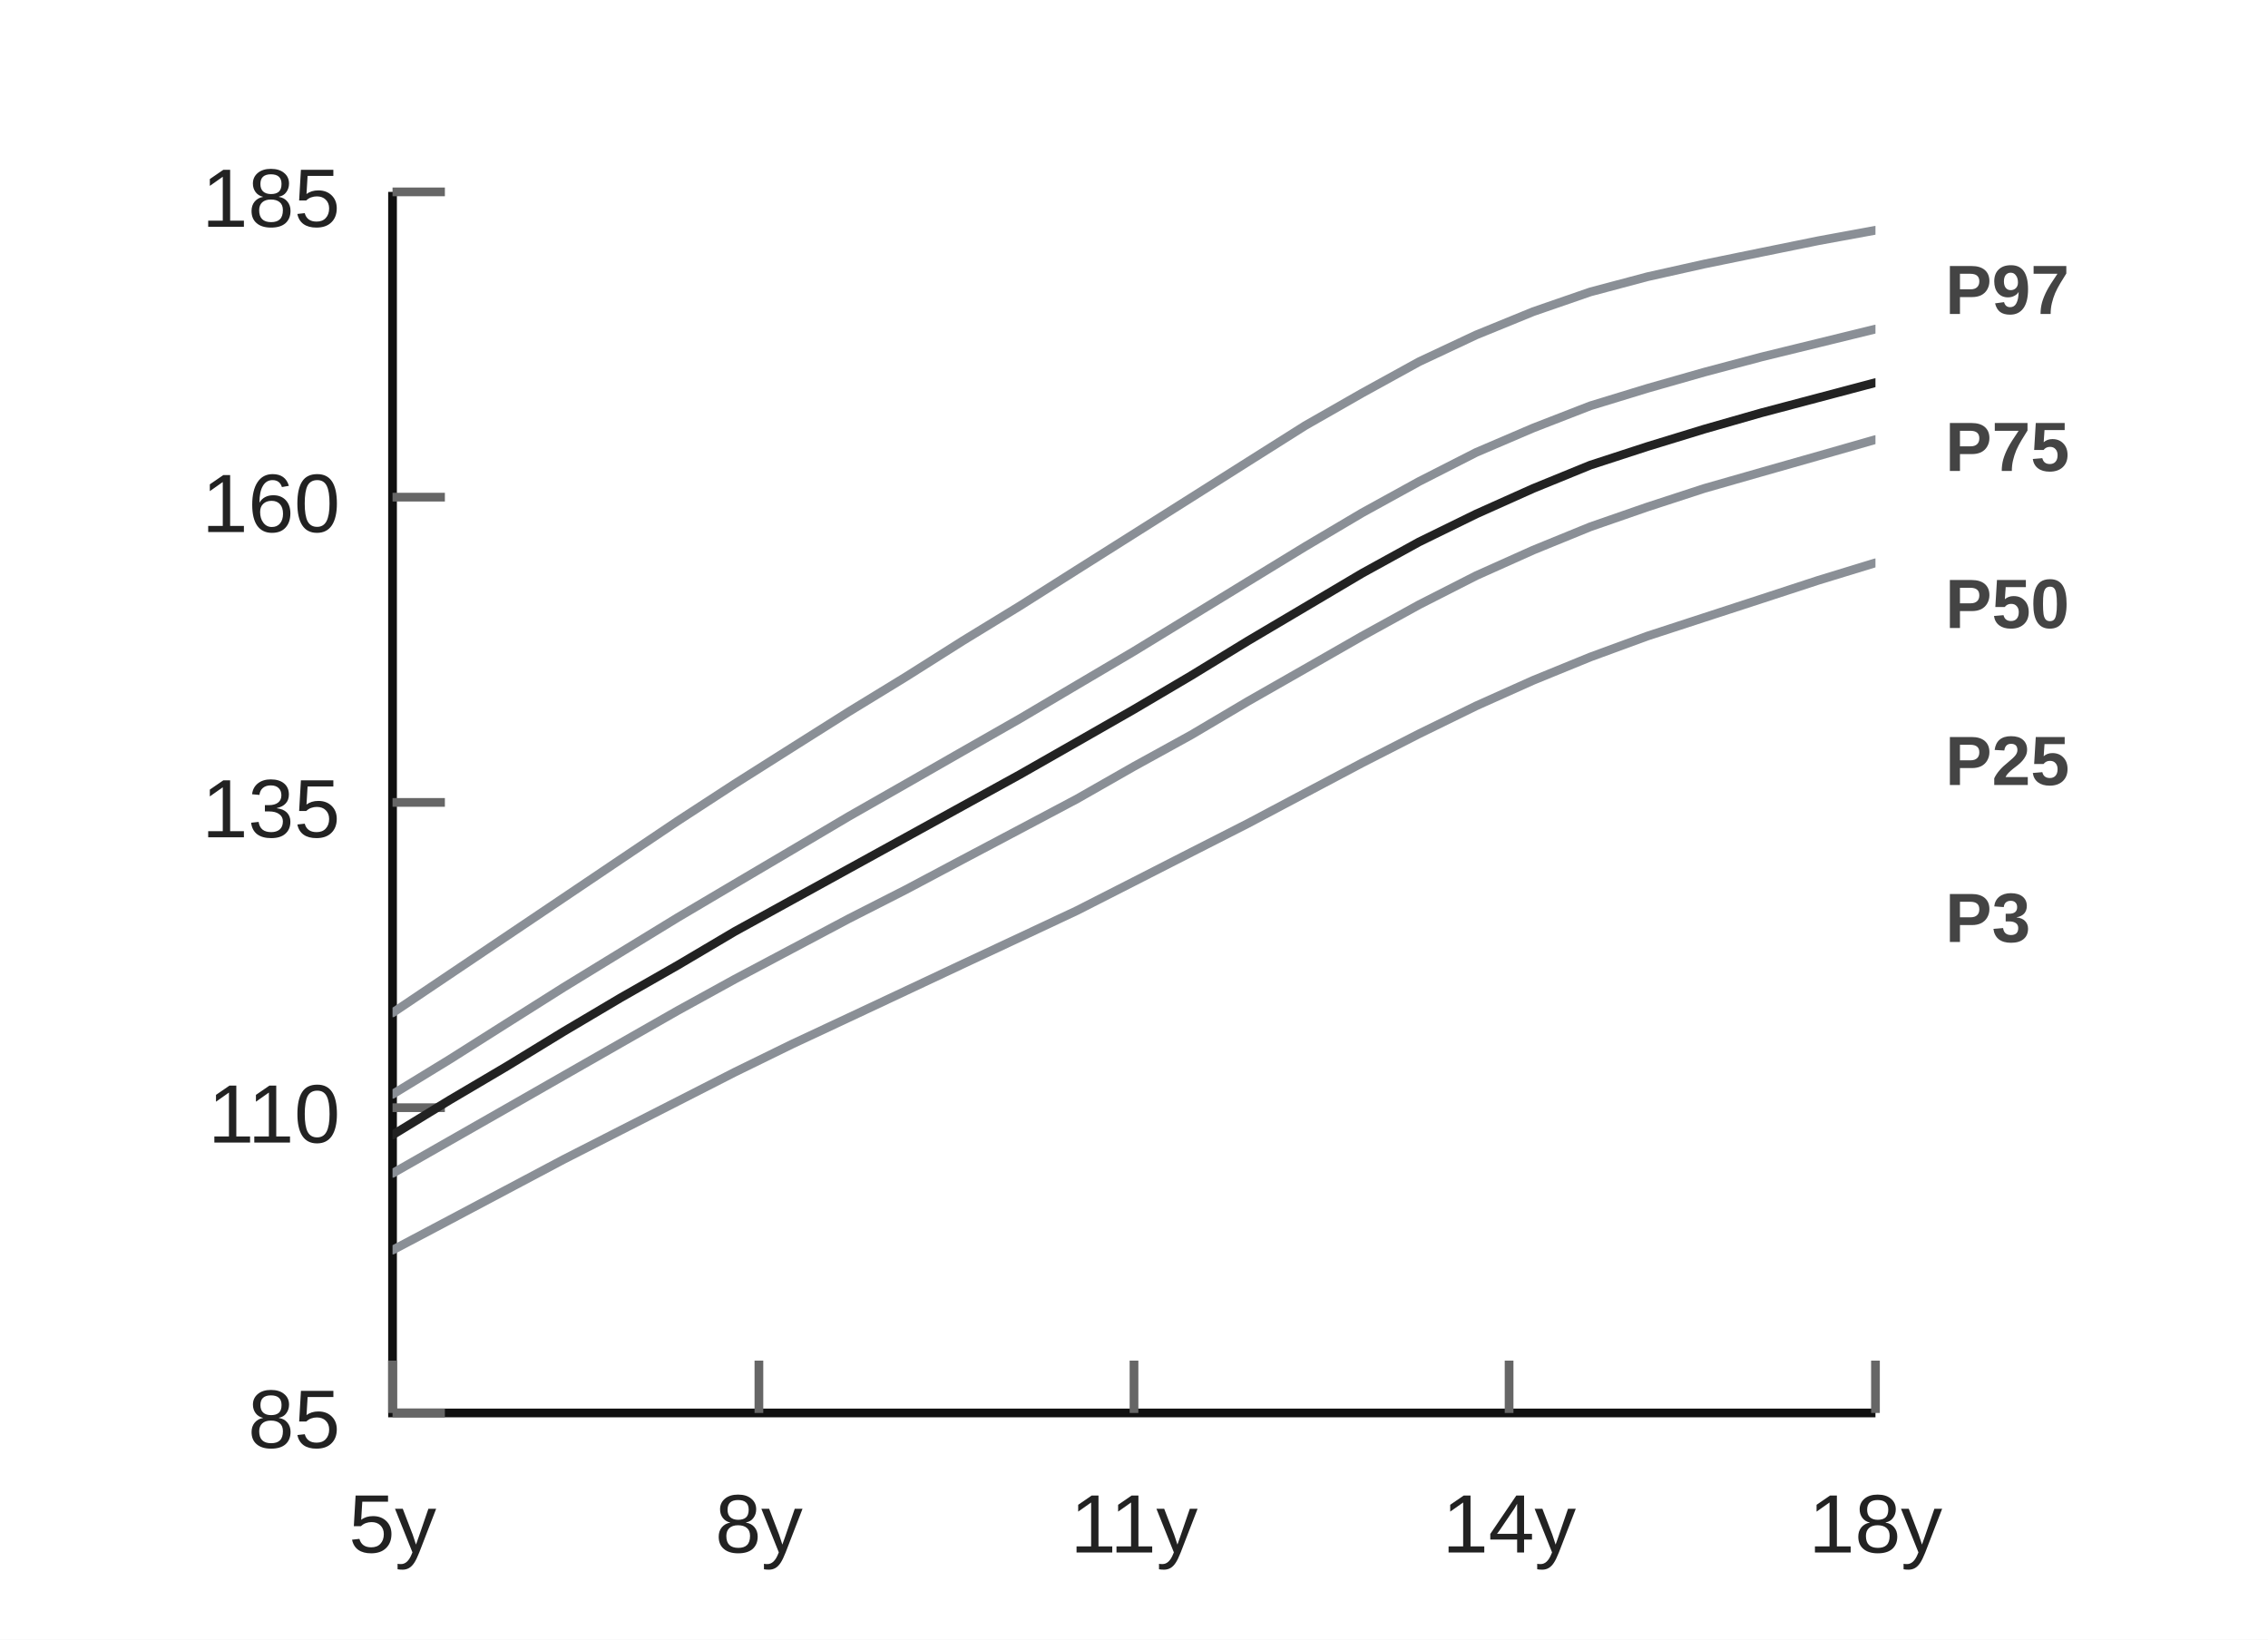
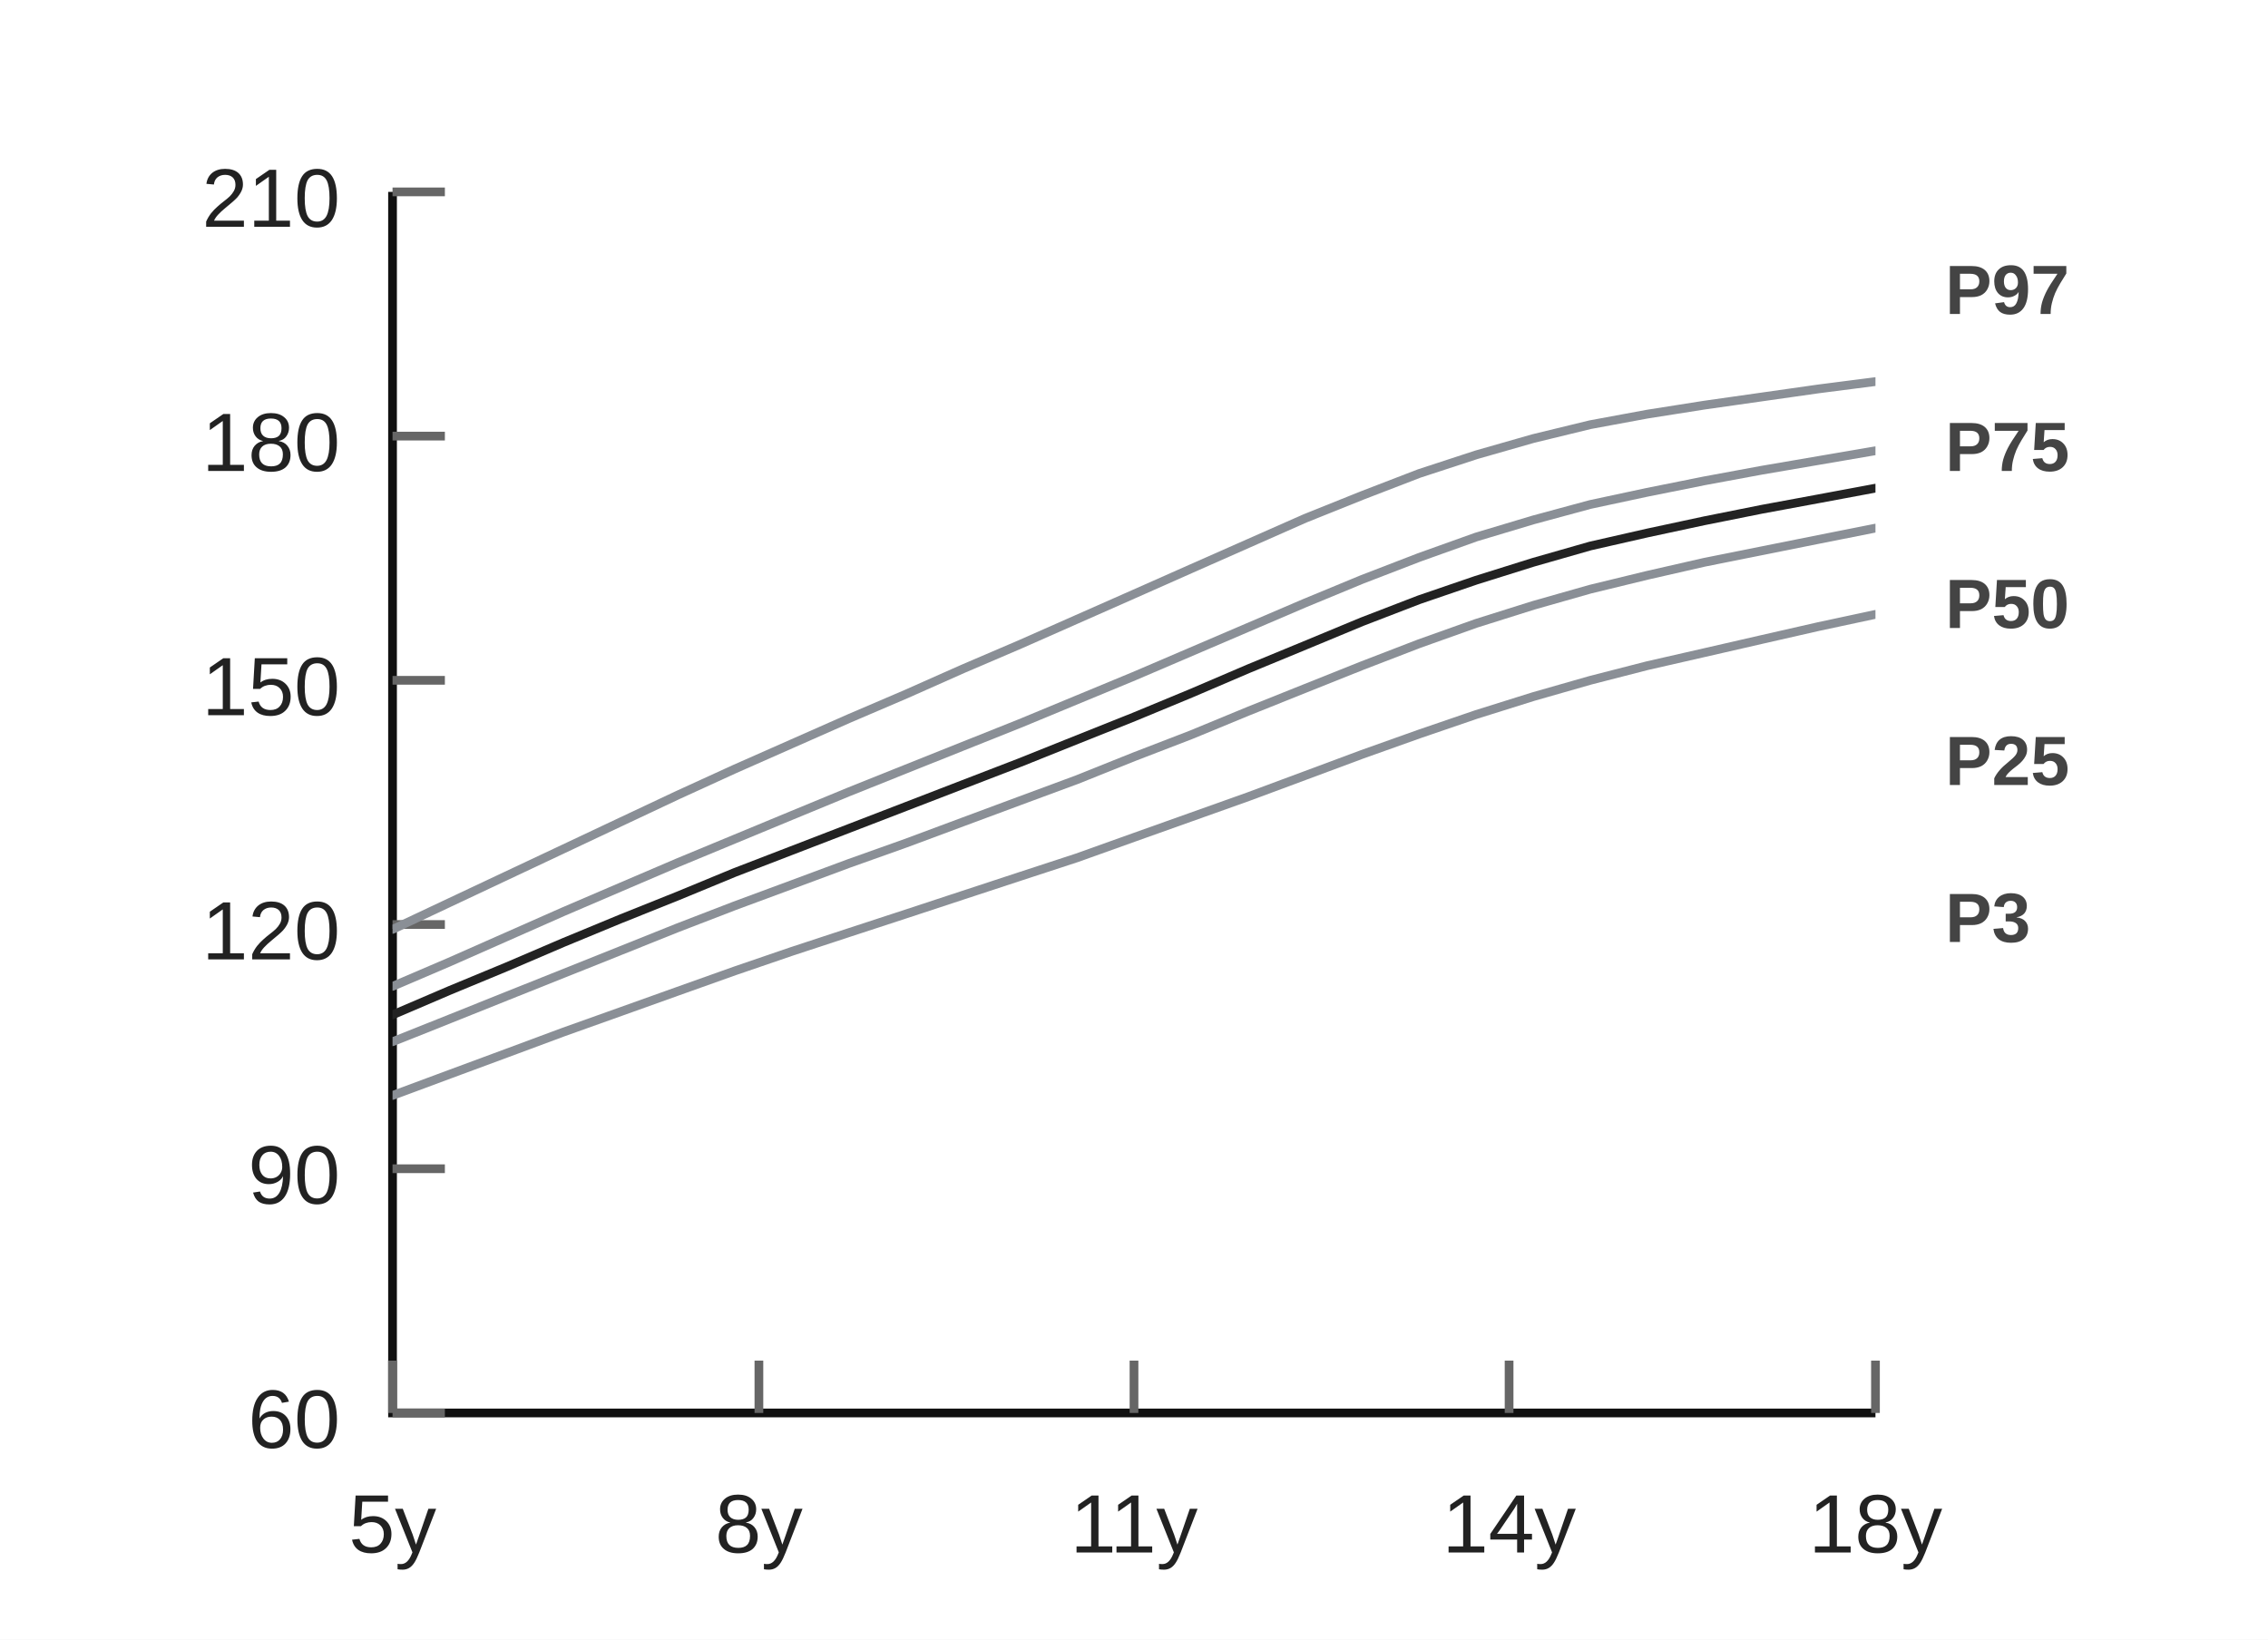
<svg xmlns="http://www.w3.org/2000/svg" viewBox="0 0 260 188" role="img" aria-label="IAP Boys Height 5-18 years">
  <style>
    .axis { stroke: #111; stroke-width: 1; fill: none; }
    .tick { stroke: #666; stroke-width: 1; }
    .label { fill: #222; font: 9.5px Arial, sans-serif; text-anchor: middle; }
    .ylabel { fill: #222; font: 9.5px Arial, sans-serif; text-anchor: end; }
    .curve { fill: none; stroke: #8a8f96; stroke-width: 1; stroke-linecap: round; }
    .median { fill: none; stroke: #222; stroke-width: 1; stroke-linecap: round; }
    .percentile { fill: #444; font: 700 8px Arial, sans-serif; }
  </style>
  <rect x="0" y="0" width="260" height="188" fill="#fff" />
  <defs>
    <clipPath id="clip-boys-height-5-18-minimal-svg-0">
      <rect x="45" y="22" width="170" height="140" />
    </clipPath>
  </defs>
  <path class="axis" d="M45 22 V162 H215" />
  <path class="tick" d="M45 162 V156" />
  <text class="label" x="45" y="178">5y</text>
  <path class="tick" d="M87 162 V156" />
  <text class="label" x="87" y="178">8y</text>
  <path class="tick" d="M130 162 V156" />
  <text class="label" x="130" y="178">11y</text>
  <path class="tick" d="M173 162 V156" />
  <text class="label" x="173" y="178">14y</text>
  <path class="tick" d="M215 162 V156" />
  <text class="label" x="215" y="178">18y</text>
  <path class="tick" d="M45 22 H51" />
-   <text class="ylabel" x="39" y="26">185</text>
-   <path class="tick" d="M45 57 H51" />
-   <text class="ylabel" x="39" y="61">160</text>
-   <path class="tick" d="M45 92 H51" />
-   <text class="ylabel" x="39" y="96">135</text>
-   <path class="tick" d="M45 127 H51" />
-   <text class="ylabel" x="39" y="131">110</text>
+   <text class="ylabel" x="39" y="26">210</text>
+   <path class="tick" d="M45 50 H51" />
+   <text class="ylabel" x="39" y="54">180</text>
+   <path class="tick" d="M45 78 H51" />
+   <text class="ylabel" x="39" y="82">150</text>
+   <path class="tick" d="M45 106 H51" />
+   <text class="ylabel" x="39" y="110">120</text>
+   <path class="tick" d="M45 134 H51" />
+   <text class="ylabel" x="39" y="138">90</text>
  <path class="tick" d="M45 162 H51" />
-   <text class="ylabel" x="39" y="166">85</text>
+   <text class="ylabel" x="39" y="166">60</text>
  <g clip-path="url(#clip-boys-height-5-18-minimal-svg-0)">
-     <path class="curve" d="M45.00 116.13 L51.54 111.73 L58.08 107.33 L64.62 102.93 L71.15 98.53 L77.69 94.13 L84.23 89.87 L90.77 85.73 L97.31 81.60 L103.85 77.60 L110.38 73.47 L116.92 69.47 L123.46 65.33 L130.00 61.20 L136.54 57.07 L143.08 52.93 L149.62 48.80 L156.15 45.07 L162.69 41.47 L169.23 38.40 L175.77 35.73 L182.31 33.47 L188.85 31.73 L195.38 30.27 L201.92 28.93 L208.46 27.60 L215.00 26.40" />
-     <path class="curve" d="M45.00 125.47 L51.54 121.47 L58.08 117.33 L64.62 113.20 L71.15 109.20 L77.69 105.20 L84.23 101.33 L90.77 97.47 L97.31 93.60 L103.85 89.87 L110.38 86.13 L116.92 82.40 L123.46 78.53 L130.00 74.67 L136.54 70.67 L143.08 66.67 L149.62 62.67 L156.15 58.80 L162.69 55.20 L169.23 51.87 L175.77 49.07 L182.31 46.53 L188.85 44.53 L195.38 42.67 L201.92 40.93 L208.46 39.33 L215.00 37.73" />
-     <path class="median" d="M45.00 130.13 L51.54 126.13 L58.08 122.27 L64.62 118.27 L71.15 114.40 L77.69 110.67 L84.23 106.80 L90.77 103.20 L97.31 99.60 L103.85 96.00 L110.38 92.40 L116.92 88.80 L123.46 85.07 L130.00 81.33 L136.54 77.47 L143.08 73.47 L149.62 69.60 L156.15 65.73 L162.69 62.13 L169.23 58.93 L175.77 56.00 L182.31 53.33 L188.85 51.20 L195.38 49.20 L201.92 47.33 L208.46 45.60 L215.00 43.87" />
-     <path class="curve" d="M45.00 134.53 L51.54 130.80 L58.08 127.07 L64.62 123.33 L71.15 119.60 L77.69 115.87 L84.23 112.27 L90.77 108.80 L97.31 105.33 L103.85 102.00 L110.38 98.53 L116.92 95.07 L123.46 91.60 L130.00 87.87 L136.54 84.27 L143.08 80.40 L149.62 76.67 L156.15 72.93 L162.69 69.33 L169.23 66.00 L175.77 63.07 L182.31 60.40 L188.85 58.13 L195.38 56.00 L201.92 54.13 L208.46 52.27 L215.00 50.40" />
-     <path class="curve" d="M45.00 143.33 L51.54 139.87 L58.08 136.40 L64.62 132.93 L71.15 129.60 L77.69 126.27 L84.23 122.93 L90.77 119.73 L97.31 116.67 L103.85 113.60 L110.38 110.53 L116.92 107.47 L123.46 104.40 L130.00 101.07 L136.54 97.73 L143.08 94.40 L149.62 90.93 L156.15 87.47 L162.69 84.13 L169.23 80.93 L175.77 78.00 L182.31 75.33 L188.85 72.93 L195.38 70.80 L201.92 68.67 L208.46 66.53 L215.00 64.53" />
+     <path class="curve" d="M45.00 106.56 L51.54 103.48 L58.08 100.40 L64.62 97.32 L71.15 94.24 L77.69 91.16 L84.23 88.17 L90.77 85.28 L97.31 82.39 L103.85 79.59 L110.38 76.69 L116.92 73.89 L123.46 71.00 L130.00 68.11 L136.54 65.21 L143.08 62.32 L149.62 59.43 L156.15 56.81 L162.69 54.29 L169.23 52.15 L175.77 50.28 L182.31 48.69 L188.85 47.48 L195.38 46.45 L201.92 45.52 L208.46 44.59 L215.00 43.75" />
+     <path class="curve" d="M45.00 113.09 L51.54 110.29 L58.08 107.40 L64.62 104.51 L71.15 101.71 L77.69 98.91 L84.23 96.20 L90.77 93.49 L97.31 90.79 L103.85 88.17 L110.38 85.56 L116.92 82.95 L123.46 80.24 L130.00 77.53 L136.54 74.73 L143.08 71.93 L149.62 69.13 L156.15 66.43 L162.69 63.91 L169.23 61.57 L175.77 59.61 L182.31 57.84 L188.85 56.44 L195.38 55.13 L201.92 53.92 L208.46 52.80 L215.00 51.68" />
+     <path class="median" d="M45.00 116.36 L51.54 113.56 L58.08 110.85 L64.62 108.05 L71.15 105.35 L77.69 102.73 L84.23 100.03 L90.77 97.51 L97.31 94.99 L103.85 92.47 L110.38 89.95 L116.92 87.43 L123.46 84.81 L130.00 82.20 L136.54 79.49 L143.08 76.69 L149.62 73.99 L156.15 71.28 L162.69 68.76 L169.23 66.52 L175.77 64.47 L182.31 62.60 L188.85 61.11 L195.38 59.71 L201.92 58.40 L208.46 57.19 L215.00 55.97" />
+     <path class="curve" d="M45.00 119.44 L51.54 116.83 L58.08 114.21 L64.62 111.60 L71.15 108.99 L77.69 106.37 L84.23 103.85 L90.77 101.43 L97.31 99.00 L103.85 96.67 L110.38 94.24 L116.92 91.81 L123.46 89.39 L130.00 86.77 L136.54 84.25 L143.08 81.55 L149.62 78.93 L156.15 76.32 L162.69 73.80 L169.23 71.47 L175.77 69.41 L182.31 67.55 L188.85 65.96 L195.38 64.47 L201.92 63.16 L208.46 61.85 L215.00 60.55" />
+     <path class="curve" d="M45.00 125.60 L51.54 123.17 L58.08 120.75 L64.62 118.32 L71.15 115.99 L77.69 113.65 L84.23 111.32 L90.77 109.08 L97.31 106.93 L103.85 104.79 L110.38 102.64 L116.92 100.49 L123.46 98.35 L130.00 96.01 L136.54 93.68 L143.08 91.35 L149.62 88.92 L156.15 86.49 L162.69 84.16 L169.23 81.92 L175.77 79.87 L182.31 78.00 L188.85 76.32 L195.38 74.83 L201.92 73.33 L208.46 71.84 L215.00 70.44" />
  </g>
  <text class="percentile" x="223" y="36">P97</text>
  <text class="percentile" x="223" y="54">P75</text>
  <text class="percentile" x="223" y="72">P50</text>
  <text class="percentile" x="223" y="90">P25</text>
  <text class="percentile" x="223" y="108">P3</text>
</svg>
